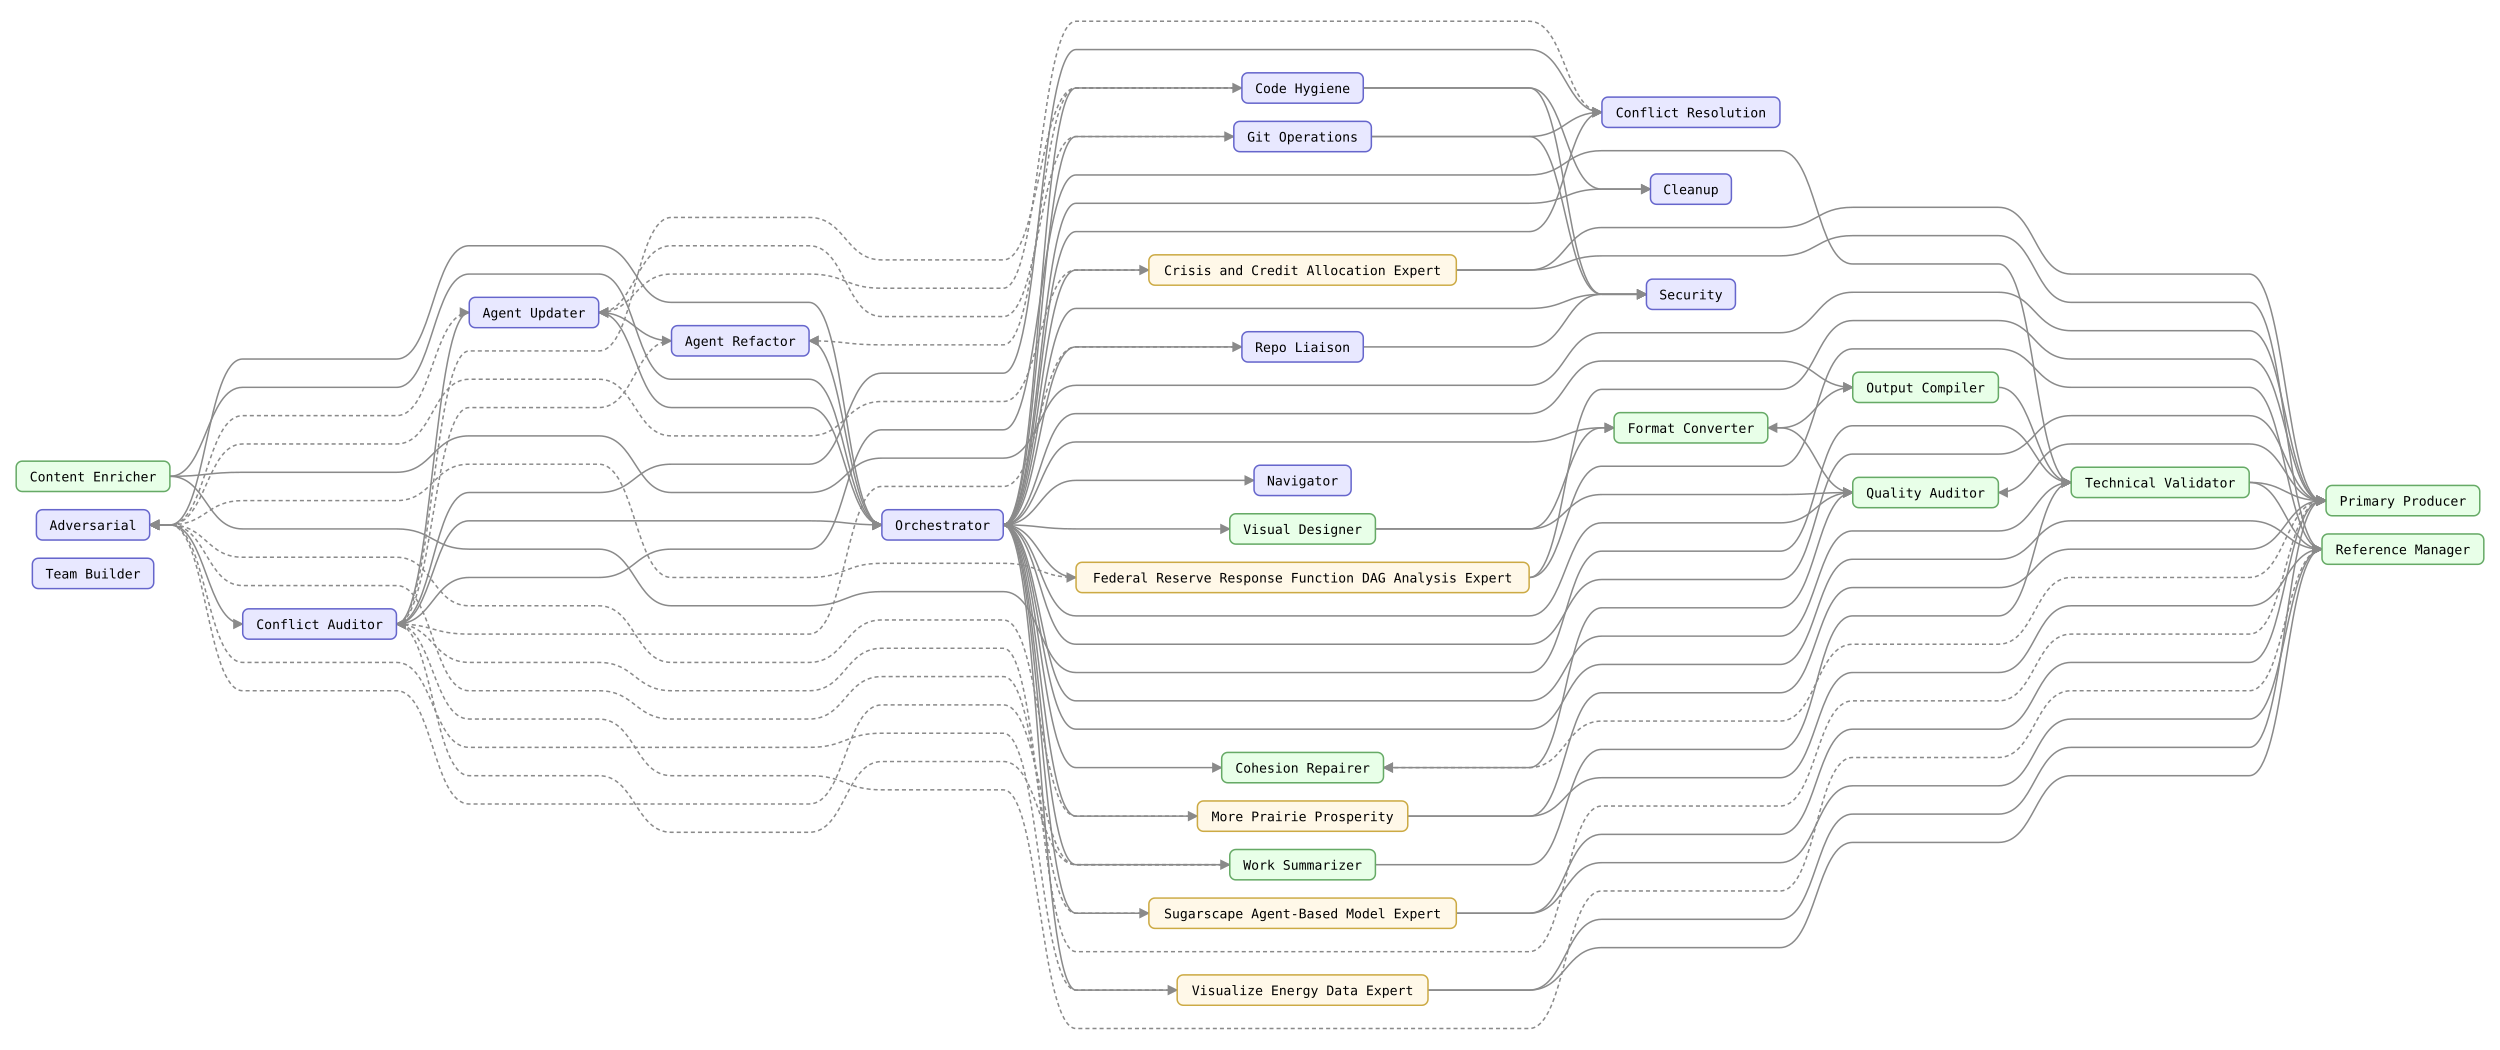
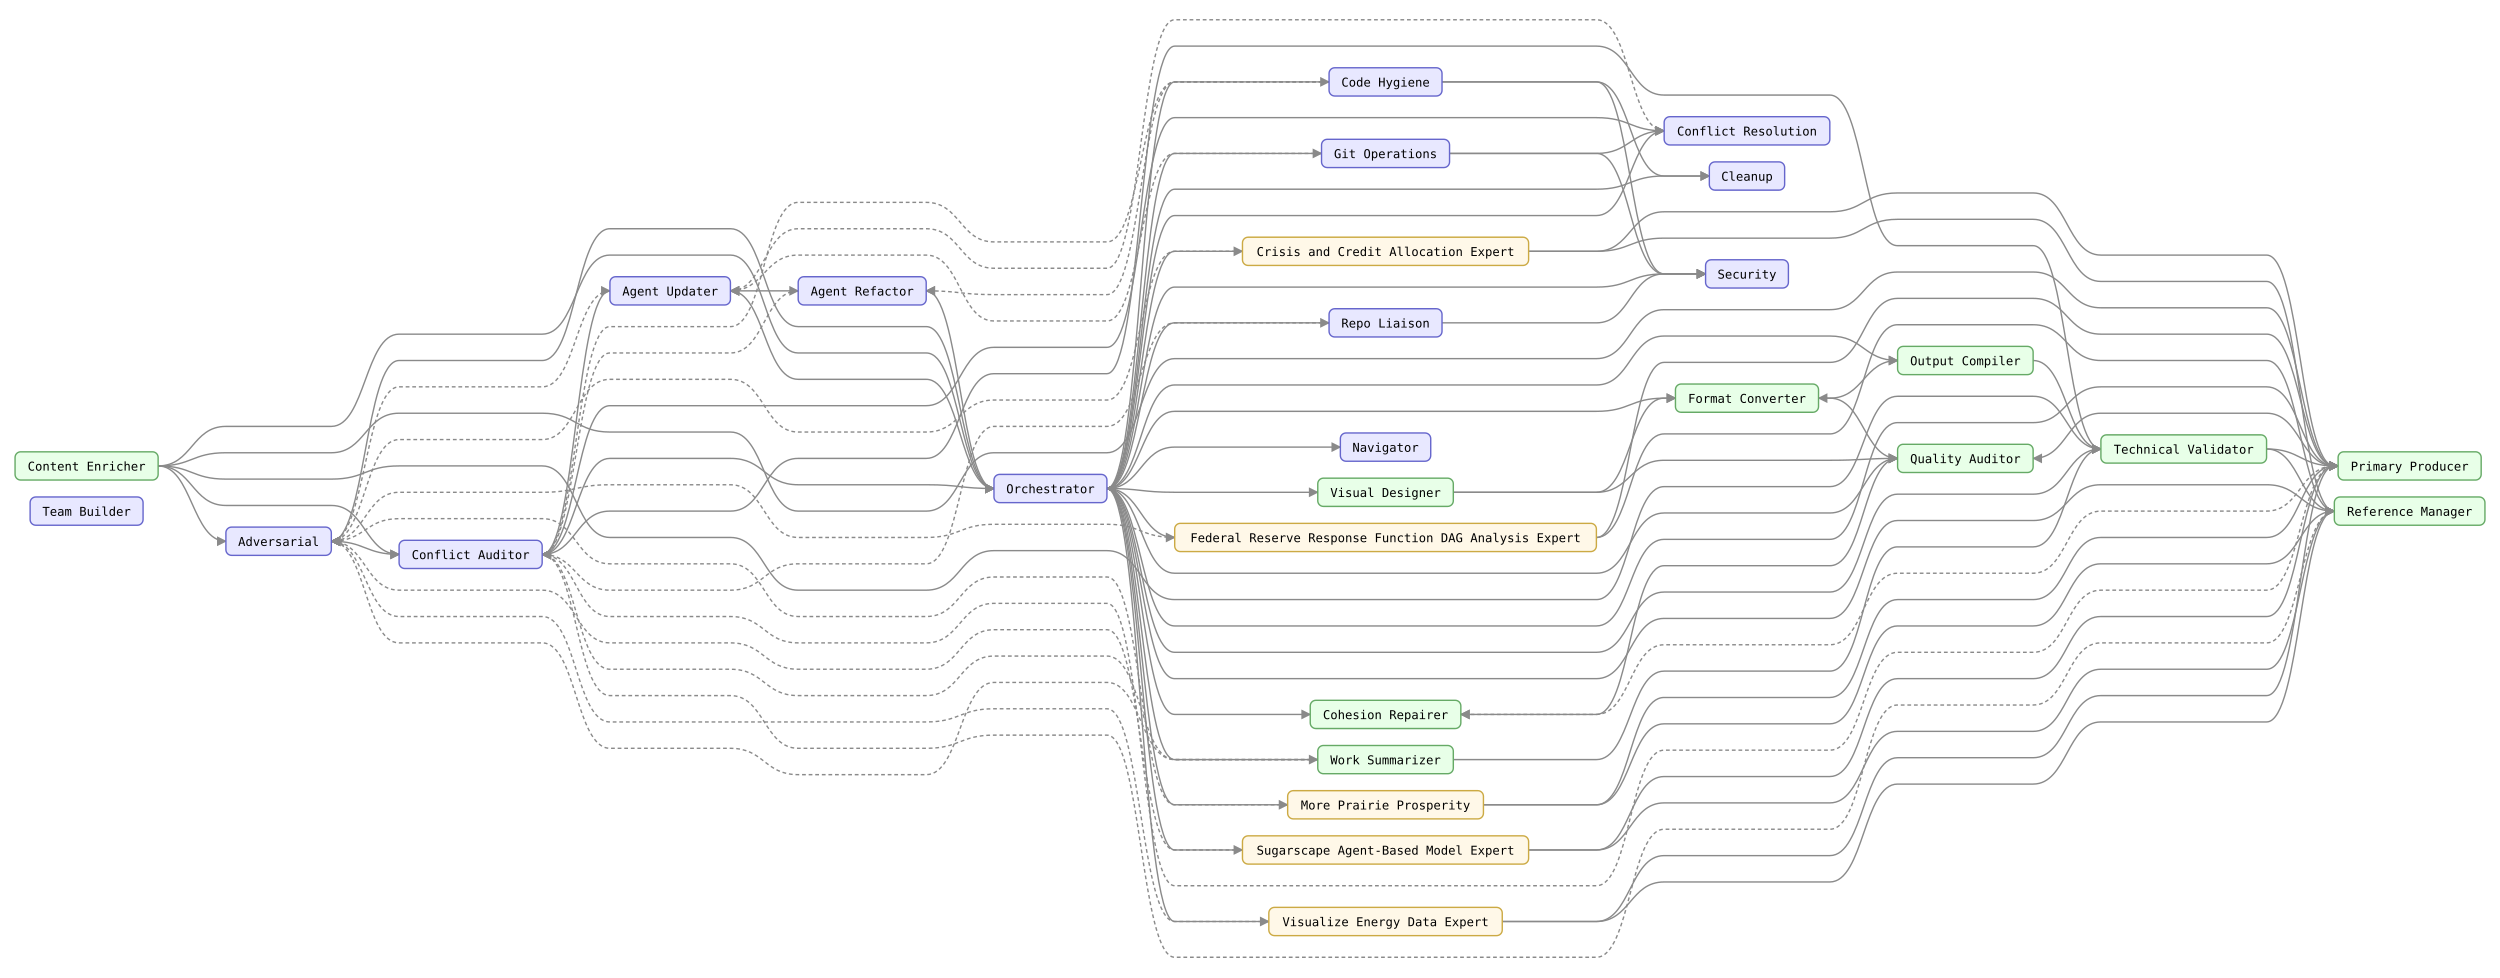
- <svg xmlns="http://www.w3.org/2000/svg" viewBox="0 0 2472 1038" width="2472" height="1038" font-family="monospace">
+ <svg xmlns="http://www.w3.org/2000/svg" viewBox="0 0 2656 1038" width="2656" height="1038" font-family="monospace">
  <defs>
    <marker id="arrow" viewBox="0 0 10 10" refX="9" refY="5" markerWidth="7" markerHeight="7" orient="auto-start-reverse">
      <polygon points="0,0 10,5 0,10" fill="#8a8a8a" />
    </marker>
  </defs>
-   <path d="M148,519 L168,519 C204,519 204,617 240,617" fill="none" stroke="#8a8a8a" stroke-width="1.5" marker-end="url(#arrow)" />
-   <path d="M148,519 L168,519 C204,519 204,355 240,355 L392,355 C428,355 428,243 464,243 L592,243 C628,243 628,299 664,299 L800,299 C836,299 836,519 872,519" fill="none" stroke="#8a8a8a" stroke-width="1.5" marker-start="url(#arrow)" marker-end="url(#arrow)" />
-   <path d="M664,337 C628,337 628,403 592,403 L464,403 C428,403 428,617 392,617" fill="none" stroke="#8a8a8a" stroke-width="1.5" stroke-dasharray="4,3" marker-end="url(#arrow)" />
-   <path d="M800,337 C836,337 836,519 872,519" fill="none" stroke="#8a8a8a" stroke-width="1.5" marker-start="url(#arrow)" marker-end="url(#arrow)" />
-   <path d="M464,309 C428,309 428,411 392,411 L240,411 C204,411 204,519 168,519 L148,519" fill="none" stroke="#8a8a8a" stroke-width="1.5" stroke-dasharray="4,3" marker-end="url(#arrow)" />
-   <path d="M592,309 C628,309 628,337 664,337" fill="none" stroke="#8a8a8a" stroke-width="1.5" marker-end="url(#arrow)" />
-   <path d="M464,309 C428,309 428,617 392,617" fill="none" stroke="#8a8a8a" stroke-width="1.5" marker-start="url(#arrow)" marker-end="url(#arrow)" />
-   <path d="M592,309 C628,309 628,403 664,403 L800,403 C836,403 836,519 872,519" fill="none" stroke="#8a8a8a" stroke-width="1.5" marker-start="url(#arrow)" marker-end="url(#arrow)" />
-   <path d="M1632,187 L1584,187 C1548,187 1548,201 1512,201 L1064,201 C1028,201 1028,519 992,519" fill="none" stroke="#8a8a8a" stroke-width="1.5" marker-start="url(#arrow)" marker-end="url(#arrow)" />
-   <path d="M1228,87 L1064,87 C1028,87 1028,341 992,341 L872,341 C836,341 836,337 800,337" fill="none" stroke="#8a8a8a" stroke-width="1.5" stroke-dasharray="4,3" marker-end="url(#arrow)" />
-   <path d="M1348,87 L1512,87 C1548,87 1548,187 1584,187 L1632,187" fill="none" stroke="#8a8a8a" stroke-width="1.5" marker-end="url(#arrow)" />
-   <path d="M1228,87 L1064,87 C1028,87 1028,257 992,257 L872,257 C836,257 836,215 800,215 L664,215 C628,215 628,347 592,347 L464,347 C428,347 428,617 392,617" fill="none" stroke="#8a8a8a" stroke-width="1.5" stroke-dasharray="4,3" marker-end="url(#arrow)" />
-   <path d="M1228,87 L1064,87 C1028,87 1028,519 992,519" fill="none" stroke="#8a8a8a" stroke-width="1.5" marker-start="url(#arrow)" marker-end="url(#arrow)" />
-   <path d="M1348,87 L1512,87 C1548,87 1548,291 1584,291 L1628,291" fill="none" stroke="#8a8a8a" stroke-width="1.5" marker-end="url(#arrow)" />
-   <path d="M1208,759 L1064,759 C1028,759 1028,519 992,519" fill="none" stroke="#8a8a8a" stroke-width="1.5" marker-start="url(#arrow)" marker-end="url(#arrow)" />
-   <path d="M1368,759 L1512,759 C1548,759 1548,601 1584,601 L1760,601 C1796,601 1796,487 1832,487" fill="none" stroke="#8a8a8a" stroke-width="1.5" marker-start="url(#arrow)" marker-end="url(#arrow)" />
-   <path d="M392,617 C428,617 428,487 464,487 L592,487 C628,487 628,459 664,459 L800,459 C836,459 836,369 872,369 L992,369 C1028,369 1028,49 1064,49 L1512,49 C1548,49 1548,111 1584,111" fill="none" stroke="#8a8a8a" stroke-width="1.5" marker-end="url(#arrow)" />
-   <path d="M392,617 C428,617 428,515 464,515 L592,515 L664,515 L800,515 C836,515 836,519 872,519" fill="none" stroke="#8a8a8a" stroke-width="1.5" marker-start="url(#arrow)" marker-end="url(#arrow)" />
-   <path d="M392,617 C428,617 428,571 464,571 L592,571 C628,571 628,543 664,543 L800,543 C836,543 836,425 872,425 L992,425 C1028,425 1028,173 1064,173 L1512,173 C1548,173 1548,149 1584,149 L1760,149 C1796,149 1796,261 1832,261 L1976,261 C2012,261 2012,477 2048,477" fill="none" stroke="#8a8a8a" stroke-width="1.5" marker-start="url(#arrow)" marker-end="url(#arrow)" />
-   <path d="M1584,111 C1548,111 1548,21 1512,21 L1064,21 C1028,21 1028,285 992,285 L872,285 C836,285 836,271 800,271 L664,271 C628,271 628,309 592,309" fill="none" stroke="#8a8a8a" stroke-width="1.5" stroke-dasharray="4,3" marker-end="url(#arrow)" />
-   <path d="M1584,111 C1548,111 1548,229 1512,229 L1064,229 C1028,229 1028,519 992,519" fill="none" stroke="#8a8a8a" stroke-width="1.5" marker-start="url(#arrow)" marker-end="url(#arrow)" />
-   <path d="M168,471 C204,471 204,383 240,383 L392,383 C428,383 428,271 464,271 L592,271 C628,271 628,375 664,375 L800,375 C836,375 836,519 872,519" fill="none" stroke="#8a8a8a" stroke-width="1.5" marker-end="url(#arrow)" />
-   <path d="M168,471 C204,471 204,467 240,467 L392,467 C428,467 428,431 464,431 L592,431 C628,431 628,487 664,487 L800,487 C836,487 836,453 872,453 L992,453 C1028,453 1028,381 1064,381 L1512,381 C1548,381 1548,329 1584,329 L1760,329 C1796,329 1796,289 1832,289 L1976,289 C2012,289 2012,327 2048,327 L2224,327 C2260,327 2260,495 2296,495 L2300,495" fill="none" stroke="#8a8a8a" stroke-width="1.5" marker-end="url(#arrow)" />
-   <path d="M168,471 C204,471 204,523 240,523 L392,523 C428,523 428,543 464,543 L592,543 C628,543 628,599 664,599 L800,599 C836,599 836,585 872,585 L992,585 C1028,585 1028,665 1064,665 L1512,665 C1548,665 1548,545 1584,545 L1760,545 C1796,545 1796,421 1832,421 L1976,421 C2012,421 2012,477 2048,477" fill="none" stroke="#8a8a8a" stroke-width="1.5" marker-end="url(#arrow)" />
-   <path d="M1136,267 L1064,267 C1028,267 1028,397 992,397 L872,397 C836,397 836,431 800,431 L664,431 C628,431 628,375 592,375 L464,375 C428,375 428,439 392,439 L240,439 C204,439 204,519 168,519 L148,519" fill="none" stroke="#8a8a8a" stroke-width="1.5" stroke-dasharray="4,3" marker-end="url(#arrow)" />
-   <path d="M1136,267 L1064,267 C1028,267 1028,519 992,519" fill="none" stroke="#8a8a8a" stroke-width="1.5" marker-start="url(#arrow)" marker-end="url(#arrow)" />
-   <path d="M1440,267 L1512,267 C1548,267 1548,225 1584,225 L1760,225 C1796,225 1796,205 1832,205 L1976,205 C2012,205 2012,271 2048,271 L2224,271 C2260,271 2260,495 2296,495 L2300,495" fill="none" stroke="#8a8a8a" stroke-width="1.5" marker-end="url(#arrow)" />
-   <path d="M1440,267 L1512,267 C1548,267 1548,253 1584,253 L1760,253 C1796,253 1796,233 1832,233 L1976,233 C2012,233 2012,299 2048,299 L2224,299 C2260,299 2260,543 2296,543" fill="none" stroke="#8a8a8a" stroke-width="1.5" marker-end="url(#arrow)" />
-   <path d="M1064,571 C1028,571 1028,557 992,557 L872,557 C836,557 836,571 800,571 L664,571 C628,571 628,459 592,459 L464,459 C428,459 428,495 392,495 L240,495 C204,495 204,519 168,519 L148,519" fill="none" stroke="#8a8a8a" stroke-width="1.5" stroke-dasharray="4,3" marker-end="url(#arrow)" />
-   <path d="M1064,571 C1028,571 1028,519 992,519" fill="none" stroke="#8a8a8a" stroke-width="1.5" marker-start="url(#arrow)" marker-end="url(#arrow)" />
-   <path d="M1512,571 C1548,571 1548,385 1584,385 L1760,385 C1796,385 1796,317 1832,317 L1976,317 C2012,317 2012,355 2048,355 L2224,355 C2260,355 2260,495 2296,495 L2300,495" fill="none" stroke="#8a8a8a" stroke-width="1.5" marker-end="url(#arrow)" />
-   <path d="M1512,571 C1548,571 1548,461 1584,461 L1760,461 C1796,461 1796,345 1832,345 L1976,345 C2012,345 2012,383 2048,383 L2224,383 C2260,383 2260,543 2296,543" fill="none" stroke="#8a8a8a" stroke-width="1.5" marker-end="url(#arrow)" />
-   <path d="M1596,423 L1584,423 C1548,423 1548,437 1512,437 L1064,437 C1028,437 1028,519 992,519" fill="none" stroke="#8a8a8a" stroke-width="1.5" marker-start="url(#arrow)" marker-end="url(#arrow)" />
-   <path d="M1748,423 L1760,423 C1796,423 1796,383 1832,383" fill="none" stroke="#8a8a8a" stroke-width="1.5" marker-start="url(#arrow)" marker-end="url(#arrow)" />
-   <path d="M1748,423 L1760,423 C1796,423 1796,487 1832,487" fill="none" stroke="#8a8a8a" stroke-width="1.5" marker-end="url(#arrow)" />
-   <path d="M1220,135 L1064,135 C1028,135 1028,313 992,313 L872,313 C836,313 836,243 800,243 L664,243 C628,243 628,309 592,309" fill="none" stroke="#8a8a8a" stroke-width="1.5" stroke-dasharray="4,3" marker-end="url(#arrow)" />
-   <path d="M1356,135 L1512,135 C1548,135 1548,111 1584,111" fill="none" stroke="#8a8a8a" stroke-width="1.5" marker-end="url(#arrow)" />
-   <path d="M1220,135 L1064,135 C1028,135 1028,519 992,519" fill="none" stroke="#8a8a8a" stroke-width="1.5" marker-start="url(#arrow)" marker-end="url(#arrow)" />
-   <path d="M1356,135 L1512,135 C1548,135 1548,291 1584,291 L1628,291" fill="none" stroke="#8a8a8a" stroke-width="1.5" marker-end="url(#arrow)" />
-   <path d="M1240,475 L1064,475 C1028,475 1028,519 992,519" fill="none" stroke="#8a8a8a" stroke-width="1.5" marker-start="url(#arrow)" marker-end="url(#arrow)" />
-   <path d="M992,519 C1028,519 1028,409 1064,409 L1512,409 C1548,409 1548,357 1584,357 L1760,357 C1796,357 1796,383 1832,383" fill="none" stroke="#8a8a8a" stroke-width="1.5" marker-start="url(#arrow)" marker-end="url(#arrow)" />
-   <path d="M992,519 C1028,519 1028,807 1064,807 L1184,807" fill="none" stroke="#8a8a8a" stroke-width="1.5" marker-start="url(#arrow)" marker-end="url(#arrow)" />
-   <path d="M992,519 C1028,519 1028,637 1064,637 L1512,637 C1548,637 1548,573 1584,573 L1760,573 C1796,573 1796,449 1832,449 L1976,449 C2012,449 2012,411 2048,411 L2224,411 C2260,411 2260,495 2296,495 L2300,495" fill="none" stroke="#8a8a8a" stroke-width="1.5" marker-start="url(#arrow)" marker-end="url(#arrow)" />
-   <path d="M992,519 C1028,519 1028,609 1064,609 L1512,609 C1548,609 1548,517 1584,517 L1760,517 C1796,517 1796,487 1832,487" fill="none" stroke="#8a8a8a" stroke-width="1.5" marker-start="url(#arrow)" marker-end="url(#arrow)" />
-   <path d="M992,519 C1028,519 1028,721 1064,721 L1512,721 C1548,721 1548,657 1584,657 L1760,657 C1796,657 1796,553 1832,553 L1976,553 C2012,553 2012,515 2048,515 L2224,515 C2260,515 2260,543 2296,543" fill="none" stroke="#8a8a8a" stroke-width="1.5" marker-start="url(#arrow)" marker-end="url(#arrow)" />
-   <path d="M992,519 C1028,519 1028,343 1064,343 L1228,343" fill="none" stroke="#8a8a8a" stroke-width="1.5" marker-start="url(#arrow)" marker-end="url(#arrow)" />
-   <path d="M992,519 C1028,519 1028,305 1064,305 L1512,305 C1548,305 1548,291 1584,291 L1628,291" fill="none" stroke="#8a8a8a" stroke-width="1.5" marker-start="url(#arrow)" marker-end="url(#arrow)" />
-   <path d="M992,519 C1028,519 1028,903 1064,903 L1136,903" fill="none" stroke="#8a8a8a" stroke-width="1.5" marker-start="url(#arrow)" marker-end="url(#arrow)" />
-   <path d="M992,519 C1028,519 1028,693 1064,693 L1512,693 C1548,693 1548,629 1584,629 L1760,629 C1796,629 1796,525 1832,525 L1976,525 C2012,525 2012,477 2048,477" fill="none" stroke="#8a8a8a" stroke-width="1.5" marker-start="url(#arrow)" marker-end="url(#arrow)" />
-   <path d="M992,519 C1028,519 1028,523 1064,523 L1216,523" fill="none" stroke="#8a8a8a" stroke-width="1.5" marker-start="url(#arrow)" marker-end="url(#arrow)" />
-   <path d="M992,519 C1028,519 1028,979 1064,979 L1164,979" fill="none" stroke="#8a8a8a" stroke-width="1.5" marker-start="url(#arrow)" marker-end="url(#arrow)" />
-   <path d="M992,519 C1028,519 1028,855 1064,855 L1216,855" fill="none" stroke="#8a8a8a" stroke-width="1.5" marker-start="url(#arrow)" marker-end="url(#arrow)" />
-   <path d="M1976,383 C2012,383 2012,477 2048,477" fill="none" stroke="#8a8a8a" stroke-width="1.5" marker-end="url(#arrow)" />
-   <path d="M1184,807 L1064,807 C1028,807 1028,613 992,613 L872,613 C836,613 836,655 800,655 L664,655 C628,655 628,599 592,599 L464,599 C428,599 428,551 392,551 L240,551 C204,551 204,519 168,519 L148,519" fill="none" stroke="#8a8a8a" stroke-width="1.5" stroke-dasharray="4,3" marker-end="url(#arrow)" />
-   <path d="M1392,807 L1512,807 C1548,807 1548,685 1584,685 L1760,685 C1796,685 1796,581 1832,581 L1976,581 C2012,581 2012,543 2048,543 L2224,543 C2260,543 2260,495 2296,495 L2300,495" fill="none" stroke="#8a8a8a" stroke-width="1.5" marker-end="url(#arrow)" />
-   <path d="M1392,807 L1512,807 C1548,807 1548,769 1584,769 L1760,769 C1796,769 1796,665 1832,665 L1976,665 C2012,665 2012,599 2048,599 L2224,599 C2260,599 2260,543 2296,543" fill="none" stroke="#8a8a8a" stroke-width="1.5" marker-end="url(#arrow)" />
-   <path d="M2300,495 L2296,495 C2260,495 2260,571 2224,571 L2048,571 C2012,571 2012,637 1976,637 L1832,637 C1796,637 1796,713 1760,713 L1584,713 C1548,713 1548,759 1512,759 L1368,759" fill="none" stroke="#8a8a8a" stroke-width="1.5" stroke-dasharray="4,3" marker-end="url(#arrow)" />
-   <path d="M2300,495 L2296,495 C2260,495 2260,627 2224,627 L2048,627 C2012,627 2012,693 1976,693 L1832,693 C1796,693 1796,797 1760,797 L1584,797 C1548,797 1548,941 1512,941 L1064,941 C1028,941 1028,641 992,641 L872,641 C836,641 836,683 800,683 L664,683 C628,683 628,655 592,655 L464,655 C428,655 428,617 392,617" fill="none" stroke="#8a8a8a" stroke-width="1.5" stroke-dasharray="4,3" marker-end="url(#arrow)" />
-   <path d="M2300,495 L2296,495 C2260,495 2260,439 2224,439 L2048,439 C2012,439 2012,487 1976,487" fill="none" stroke="#8a8a8a" stroke-width="1.5" marker-start="url(#arrow)" marker-end="url(#arrow)" />
-   <path d="M2296,543 C2260,543 2260,683 2224,683 L2048,683 C2012,683 2012,749 1976,749 L1832,749 C1796,749 1796,881 1760,881 L1584,881 C1548,881 1548,1017 1512,1017 L1064,1017 C1028,1017 1028,781 992,781 L872,781 C836,781 836,767 800,767 L664,767 C628,767 628,711 592,711 L464,711 C428,711 428,617 392,617" fill="none" stroke="#8a8a8a" stroke-width="1.5" stroke-dasharray="4,3" marker-end="url(#arrow)" />
-   <path d="M1228,343 L1064,343 C1028,343 1028,481 992,481 L872,481 C836,481 836,627 800,627 L664,627 L592,627 L464,627 C428,627 428,617 392,617" fill="none" stroke="#8a8a8a" stroke-width="1.5" stroke-dasharray="4,3" marker-end="url(#arrow)" />
-   <path d="M1348,343 L1512,343 C1548,343 1548,291 1584,291 L1628,291" fill="none" stroke="#8a8a8a" stroke-width="1.5" marker-end="url(#arrow)" />
-   <path d="M1136,903 L1064,903 C1028,903 1028,669 992,669 L872,669 C836,669 836,711 800,711 L664,711 C628,711 628,683 592,683 L464,683 C428,683 428,579 392,579 L240,579 C204,579 204,519 168,519 L148,519" fill="none" stroke="#8a8a8a" stroke-width="1.5" stroke-dasharray="4,3" marker-end="url(#arrow)" />
-   <path d="M1440,903 L1512,903 C1548,903 1548,825 1584,825 L1760,825 C1796,825 1796,721 1832,721 L1976,721 C2012,721 2012,655 2048,655 L2224,655 C2260,655 2260,495 2296,495 L2300,495" fill="none" stroke="#8a8a8a" stroke-width="1.5" marker-end="url(#arrow)" />
-   <path d="M1440,903 L1512,903 C1548,903 1548,853 1584,853 L1760,853 C1796,853 1796,777 1832,777 L1976,777 C2012,777 2012,711 2048,711 L2224,711 C2260,711 2260,543 2296,543" fill="none" stroke="#8a8a8a" stroke-width="1.5" marker-end="url(#arrow)" />
-   <path d="M2224,477 C2260,477 2260,495 2296,495 L2300,495" fill="none" stroke="#8a8a8a" stroke-width="1.5" marker-end="url(#arrow)" />
-   <path d="M2224,477 C2260,477 2260,543 2296,543" fill="none" stroke="#8a8a8a" stroke-width="1.5" marker-end="url(#arrow)" />
-   <path d="M1360,523 L1512,523 C1548,523 1548,423 1584,423 L1596,423" fill="none" stroke="#8a8a8a" stroke-width="1.5" marker-end="url(#arrow)" />
-   <path d="M1360,523 L1512,523 C1548,523 1548,489 1584,489 L1760,489 C1796,489 1796,487 1832,487" fill="none" stroke="#8a8a8a" stroke-width="1.5" marker-end="url(#arrow)" />
-   <path d="M1164,979 L1064,979 C1028,979 1028,725 992,725 L872,725 C836,725 836,739 800,739 L664,739 L592,739 L464,739 C428,739 428,655 392,655 L240,655 C204,655 204,519 168,519 L148,519" fill="none" stroke="#8a8a8a" stroke-width="1.5" stroke-dasharray="4,3" marker-end="url(#arrow)" />
-   <path d="M1412,979 L1512,979 C1548,979 1548,909 1584,909 L1760,909 C1796,909 1796,805 1832,805 L1976,805 C2012,805 2012,739 2048,739 L2224,739 C2260,739 2260,495 2296,495 L2300,495" fill="none" stroke="#8a8a8a" stroke-width="1.5" marker-end="url(#arrow)" />
-   <path d="M1412,979 L1512,979 C1548,979 1548,937 1584,937 L1760,937 C1796,937 1796,833 1832,833 L1976,833 C2012,833 2012,767 2048,767 L2224,767 C2260,767 2260,543 2296,543" fill="none" stroke="#8a8a8a" stroke-width="1.5" marker-end="url(#arrow)" />
-   <path d="M1216,855 L1064,855 C1028,855 1028,697 992,697 L872,697 C836,697 836,795 800,795 L664,795 L592,795 L464,795 C428,795 428,683 392,683 L240,683 C204,683 204,519 168,519 L148,519" fill="none" stroke="#8a8a8a" stroke-width="1.5" stroke-dasharray="4,3" marker-end="url(#arrow)" />
-   <path d="M1216,855 L1064,855 C1028,855 1028,753 992,753 L872,753 C836,753 836,823 800,823 L664,823 C628,823 628,767 592,767 L464,767 C428,767 428,617 392,617" fill="none" stroke="#8a8a8a" stroke-width="1.5" stroke-dasharray="4,3" marker-end="url(#arrow)" />
-   <path d="M1360,855 L1512,855 C1548,855 1548,741 1584,741 L1760,741 C1796,741 1796,609 1832,609 L1976,609 C2012,609 2012,477 2048,477" fill="none" stroke="#8a8a8a" stroke-width="1.5" marker-end="url(#arrow)" />
-   <rect x="36" y="504" width="112" height="30" rx="6" fill="#e8e8ff" stroke="#6666cc" stroke-width="1.5" />
-   <text x="92" y="524" font-size="13" text-anchor="middle" fill="#000000">Adversarial</text>
-   <rect x="664" y="322" width="136" height="30" rx="6" fill="#e8e8ff" stroke="#6666cc" stroke-width="1.5" />
-   <text x="732" y="342" font-size="13" text-anchor="middle" fill="#000000">Agent Refactor</text>
-   <rect x="464" y="294" width="128" height="30" rx="6" fill="#e8e8ff" stroke="#6666cc" stroke-width="1.5" />
-   <text x="528" y="314" font-size="13" text-anchor="middle" fill="#000000">Agent Updater</text>
-   <rect x="1632" y="172" width="80" height="30" rx="6" fill="#e8e8ff" stroke="#6666cc" stroke-width="1.5" />
-   <text x="1672" y="192" font-size="13" text-anchor="middle" fill="#000000">Cleanup</text>
-   <rect x="1228" y="72" width="120" height="30" rx="6" fill="#e8e8ff" stroke="#6666cc" stroke-width="1.5" />
-   <text x="1288" y="92" font-size="13" text-anchor="middle" fill="#000000">Code Hygiene</text>
-   <rect x="1208" y="744" width="160" height="30" rx="6" fill="#e8ffe8" stroke="#66aa66" stroke-width="1.5" />
-   <text x="1288" y="764" font-size="13" text-anchor="middle" fill="#000000">Cohesion Repairer</text>
-   <rect x="240" y="602" width="152" height="30" rx="6" fill="#e8e8ff" stroke="#6666cc" stroke-width="1.5" />
-   <text x="316" y="622" font-size="13" text-anchor="middle" fill="#000000">Conflict Auditor</text>
-   <rect x="1584" y="96" width="176" height="30" rx="6" fill="#e8e8ff" stroke="#6666cc" stroke-width="1.5" />
-   <text x="1672" y="116" font-size="13" text-anchor="middle" fill="#000000">Conflict Resolution</text>
-   <rect x="16" y="456" width="152" height="30" rx="6" fill="#e8ffe8" stroke="#66aa66" stroke-width="1.5" />
-   <text x="92" y="476" font-size="13" text-anchor="middle" fill="#000000">Content Enricher</text>
-   <rect x="1136" y="252" width="304" height="30" rx="6" fill="#fff8e8" stroke="#ccaa44" stroke-width="1.5" />
-   <text x="1288" y="272" font-size="13" text-anchor="middle" fill="#000000">Crisis and Credit Allocation Expert</text>
-   <rect x="1064" y="556" width="448" height="30" rx="6" fill="#fff8e8" stroke="#ccaa44" stroke-width="1.5" />
-   <text x="1288" y="576" font-size="13" text-anchor="middle" fill="#000000">Federal Reserve Response Function DAG Analysis Expert</text>
-   <rect x="1596" y="408" width="152" height="30" rx="6" fill="#e8ffe8" stroke="#66aa66" stroke-width="1.5" />
-   <text x="1672" y="428" font-size="13" text-anchor="middle" fill="#000000">Format Converter</text>
-   <rect x="1220" y="120" width="136" height="30" rx="6" fill="#e8e8ff" stroke="#6666cc" stroke-width="1.5" />
-   <text x="1288" y="140" font-size="13" text-anchor="middle" fill="#000000">Git Operations</text>
-   <rect x="1240" y="460" width="96" height="30" rx="6" fill="#e8e8ff" stroke="#6666cc" stroke-width="1.5" />
-   <text x="1288" y="480" font-size="13" text-anchor="middle" fill="#000000">Navigator</text>
-   <rect x="872" y="504" width="120" height="30" rx="6" fill="#e8e8ff" stroke="#6666cc" stroke-width="1.5" />
-   <text x="932" y="524" font-size="13" text-anchor="middle" fill="#000000">Orchestrator</text>
-   <rect x="1832" y="368" width="144" height="30" rx="6" fill="#e8ffe8" stroke="#66aa66" stroke-width="1.5" />
-   <text x="1904" y="388" font-size="13" text-anchor="middle" fill="#000000">Output Compiler</text>
-   <rect x="1184" y="792" width="208" height="30" rx="6" fill="#fff8e8" stroke="#ccaa44" stroke-width="1.5" />
-   <text x="1288" y="812" font-size="13" text-anchor="middle" fill="#000000">More Prairie Prosperity</text>
-   <rect x="2300" y="480" width="152" height="30" rx="6" fill="#e8ffe8" stroke="#66aa66" stroke-width="1.5" />
-   <text x="2376" y="500" font-size="13" text-anchor="middle" fill="#000000">Primary Producer</text>
-   <rect x="1832" y="472" width="144" height="30" rx="6" fill="#e8ffe8" stroke="#66aa66" stroke-width="1.5" />
-   <text x="1904" y="492" font-size="13" text-anchor="middle" fill="#000000">Quality Auditor</text>
-   <rect x="2296" y="528" width="160" height="30" rx="6" fill="#e8ffe8" stroke="#66aa66" stroke-width="1.5" />
-   <text x="2376" y="548" font-size="13" text-anchor="middle" fill="#000000">Reference Manager</text>
-   <rect x="1228" y="328" width="120" height="30" rx="6" fill="#e8e8ff" stroke="#6666cc" stroke-width="1.5" />
-   <text x="1288" y="348" font-size="13" text-anchor="middle" fill="#000000">Repo Liaison</text>
-   <rect x="1628" y="276" width="88" height="30" rx="6" fill="#e8e8ff" stroke="#6666cc" stroke-width="1.5" />
-   <text x="1672" y="296" font-size="13" text-anchor="middle" fill="#000000">Security</text>
-   <rect x="1136" y="888" width="304" height="30" rx="6" fill="#fff8e8" stroke="#ccaa44" stroke-width="1.5" />
-   <text x="1288" y="908" font-size="13" text-anchor="middle" fill="#000000">Sugarscape Agent-Based Model Expert</text>
-   <rect x="32" y="552" width="120" height="30" rx="6" fill="#e8e8ff" stroke="#6666cc" stroke-width="1.5" />
-   <text x="92" y="572" font-size="13" text-anchor="middle" fill="#000000">Team Builder</text>
-   <rect x="2048" y="462" width="176" height="30" rx="6" fill="#e8ffe8" stroke="#66aa66" stroke-width="1.5" />
-   <text x="2136" y="482" font-size="13" text-anchor="middle" fill="#000000">Technical Validator</text>
-   <rect x="1216" y="508" width="144" height="30" rx="6" fill="#e8ffe8" stroke="#66aa66" stroke-width="1.5" />
-   <text x="1288" y="528" font-size="13" text-anchor="middle" fill="#000000">Visual Designer</text>
-   <rect x="1164" y="964" width="248" height="30" rx="6" fill="#fff8e8" stroke="#ccaa44" stroke-width="1.5" />
-   <text x="1288" y="984" font-size="13" text-anchor="middle" fill="#000000">Visualize Energy Data Expert</text>
-   <rect x="1216" y="840" width="144" height="30" rx="6" fill="#e8ffe8" stroke="#66aa66" stroke-width="1.5" />
-   <text x="1288" y="860" font-size="13" text-anchor="middle" fill="#000000">Work Summarizer</text>
+   <path d="M352,575 C388,575 388,589 424,589" fill="none" stroke="#8a8a8a" stroke-width="1.5" marker-end="url(#arrow)" />
+   <path d="M352,575 C388,575 388,383 424,383 L576,383 C612,383 612,243 648,243 L776,243 C812,243 812,347 848,347 L984,347 C1020,347 1020,519 1056,519" fill="none" stroke="#8a8a8a" stroke-width="1.5" marker-start="url(#arrow)" marker-end="url(#arrow)" />
+   <path d="M848,309 C812,309 812,375 776,375 L648,375 C612,375 612,589 576,589" fill="none" stroke="#8a8a8a" stroke-width="1.5" stroke-dasharray="4,3" marker-end="url(#arrow)" />
+   <path d="M984,309 C1020,309 1020,519 1056,519" fill="none" stroke="#8a8a8a" stroke-width="1.5" marker-start="url(#arrow)" marker-end="url(#arrow)" />
+   <path d="M648,309 C612,309 612,411 576,411 L424,411 C388,411 388,575 352,575" fill="none" stroke="#8a8a8a" stroke-width="1.5" stroke-dasharray="4,3" marker-end="url(#arrow)" />
+   <path d="M776,309 L848,309" fill="none" stroke="#8a8a8a" stroke-width="1.5" marker-end="url(#arrow)" />
+   <path d="M648,309 C612,309 612,589 576,589" fill="none" stroke="#8a8a8a" stroke-width="1.5" marker-start="url(#arrow)" marker-end="url(#arrow)" />
+   <path d="M776,309 C812,309 812,403 848,403 L984,403 C1020,403 1020,519 1056,519" fill="none" stroke="#8a8a8a" stroke-width="1.5" marker-start="url(#arrow)" marker-end="url(#arrow)" />
+   <path d="M1816,187 L1768,187 C1732,187 1732,201 1696,201 L1248,201 C1212,201 1212,519 1176,519" fill="none" stroke="#8a8a8a" stroke-width="1.5" marker-start="url(#arrow)" marker-end="url(#arrow)" />
+   <path d="M1412,87 L1248,87 C1212,87 1212,313 1176,313 L1056,313 C1020,313 1020,309 984,309" fill="none" stroke="#8a8a8a" stroke-width="1.5" stroke-dasharray="4,3" marker-end="url(#arrow)" />
+   <path d="M1532,87 L1696,87 C1732,87 1732,187 1768,187 L1816,187" fill="none" stroke="#8a8a8a" stroke-width="1.5" marker-end="url(#arrow)" />
+   <path d="M1412,87 L1248,87 C1212,87 1212,257 1176,257 L1056,257 C1020,257 1020,215 984,215 L848,215 C812,215 812,347 776,347 L648,347 C612,347 612,589 576,589" fill="none" stroke="#8a8a8a" stroke-width="1.5" stroke-dasharray="4,3" marker-end="url(#arrow)" />
+   <path d="M1412,87 L1248,87 C1212,87 1212,519 1176,519" fill="none" stroke="#8a8a8a" stroke-width="1.5" marker-start="url(#arrow)" marker-end="url(#arrow)" />
+   <path d="M1532,87 L1696,87 C1732,87 1732,291 1768,291 L1812,291" fill="none" stroke="#8a8a8a" stroke-width="1.5" marker-end="url(#arrow)" />
+   <path d="M1392,759 L1248,759 C1212,759 1212,519 1176,519" fill="none" stroke="#8a8a8a" stroke-width="1.5" marker-start="url(#arrow)" marker-end="url(#arrow)" />
+   <path d="M1552,759 L1696,759 C1732,759 1732,601 1768,601 L1944,601 C1980,601 1980,487 2016,487" fill="none" stroke="#8a8a8a" stroke-width="1.5" marker-start="url(#arrow)" marker-end="url(#arrow)" />
+   <path d="M576,589 C612,589 612,431 648,431 L776,431 L848,431 L984,431 C1020,431 1020,369 1056,369 L1176,369 C1212,369 1212,125 1248,125 L1696,125 C1732,125 1732,139 1768,139" fill="none" stroke="#8a8a8a" stroke-width="1.5" marker-end="url(#arrow)" />
+   <path d="M576,589 C612,589 612,487 648,487 L776,487 C812,487 812,515 848,515 L984,515 C1020,515 1020,519 1056,519" fill="none" stroke="#8a8a8a" stroke-width="1.5" marker-start="url(#arrow)" marker-end="url(#arrow)" />
+   <path d="M576,589 C612,589 612,543 648,543 L776,543 C812,543 812,487 848,487 L984,487 C1020,487 1020,397 1056,397 L1176,397 C1212,397 1212,49 1248,49 L1696,49 C1732,49 1732,101 1768,101 L1944,101 C1980,101 1980,261 2016,261 L2160,261 C2196,261 2196,477 2232,477" fill="none" stroke="#8a8a8a" stroke-width="1.5" marker-start="url(#arrow)" marker-end="url(#arrow)" />
+   <path d="M1768,139 C1732,139 1732,21 1696,21 L1248,21 C1212,21 1212,285 1176,285 L1056,285 C1020,285 1020,243 984,243 L848,243 C812,243 812,309 776,309" fill="none" stroke="#8a8a8a" stroke-width="1.5" stroke-dasharray="4,3" marker-end="url(#arrow)" />
+   <path d="M1768,139 C1732,139 1732,229 1696,229 L1248,229 C1212,229 1212,519 1176,519" fill="none" stroke="#8a8a8a" stroke-width="1.5" marker-start="url(#arrow)" marker-end="url(#arrow)" />
+   <path d="M168,495 C204,495 204,575 240,575" fill="none" stroke="#8a8a8a" stroke-width="1.5" marker-end="url(#arrow)" />
+   <path d="M168,495 C204,495 204,537 240,537 L352,537 C388,537 388,589 424,589" fill="none" stroke="#8a8a8a" stroke-width="1.5" marker-end="url(#arrow)" />
+   <path d="M168,495 C204,495 204,453 240,453 L352,453 C388,453 388,355 424,355 L576,355 C612,355 612,271 648,271 L776,271 C812,271 812,375 848,375 L984,375 C1020,375 1020,519 1056,519" fill="none" stroke="#8a8a8a" stroke-width="1.5" marker-end="url(#arrow)" />
+   <path d="M168,495 C204,495 204,481 240,481 L352,481 C388,481 388,439 424,439 L576,439 C612,439 612,459 648,459 L776,459 C812,459 812,543 848,543 L984,543 C1020,543 1020,481 1056,481 L1176,481 C1212,481 1212,381 1248,381 L1696,381 C1732,381 1732,329 1768,329 L1944,329 C1980,329 1980,289 2016,289 L2160,289 C2196,289 2196,327 2232,327 L2408,327 C2444,327 2444,495 2480,495 L2484,495" fill="none" stroke="#8a8a8a" stroke-width="1.5" marker-end="url(#arrow)" />
+   <path d="M168,495 C204,495 204,509 240,509 L352,509 C388,509 388,495 424,495 L576,495 C612,495 612,571 648,571 L776,571 C812,571 812,627 848,627 L984,627 C1020,627 1020,585 1056,585 L1176,585 C1212,585 1212,637 1248,637 L1696,637 C1732,637 1732,517 1768,517 L1944,517 C1980,517 1980,421 2016,421 L2160,421 C2196,421 2196,477 2232,477" fill="none" stroke="#8a8a8a" stroke-width="1.5" marker-end="url(#arrow)" />
+   <path d="M1320,267 L1248,267 C1212,267 1212,425 1176,425 L1056,425 C1020,425 1020,459 984,459 L848,459 C812,459 812,403 776,403 L648,403 C612,403 612,467 576,467 L424,467 C388,467 388,575 352,575" fill="none" stroke="#8a8a8a" stroke-width="1.5" stroke-dasharray="4,3" marker-end="url(#arrow)" />
+   <path d="M1320,267 L1248,267 C1212,267 1212,519 1176,519" fill="none" stroke="#8a8a8a" stroke-width="1.5" marker-start="url(#arrow)" marker-end="url(#arrow)" />
+   <path d="M1624,267 L1696,267 C1732,267 1732,225 1768,225 L1944,225 C1980,225 1980,205 2016,205 L2160,205 C2196,205 2196,271 2232,271 L2408,271 C2444,271 2444,495 2480,495 L2484,495" fill="none" stroke="#8a8a8a" stroke-width="1.5" marker-end="url(#arrow)" />
+   <path d="M1624,267 L1696,267 C1732,267 1732,253 1768,253 L1944,253 C1980,253 1980,233 2016,233 L2160,233 C2196,233 2196,299 2232,299 L2408,299 C2444,299 2444,543 2480,543" fill="none" stroke="#8a8a8a" stroke-width="1.5" marker-end="url(#arrow)" />
+   <path d="M1248,571 C1212,571 1212,557 1176,557 L1056,557 C1020,557 1020,571 984,571 L848,571 C812,571 812,515 776,515 L648,515 C612,515 612,523 576,523 L424,523 C388,523 388,575 352,575" fill="none" stroke="#8a8a8a" stroke-width="1.5" stroke-dasharray="4,3" marker-end="url(#arrow)" />
+   <path d="M1248,571 C1212,571 1212,519 1176,519" fill="none" stroke="#8a8a8a" stroke-width="1.5" marker-start="url(#arrow)" marker-end="url(#arrow)" />
+   <path d="M1696,571 C1732,571 1732,385 1768,385 L1944,385 C1980,385 1980,317 2016,317 L2160,317 C2196,317 2196,355 2232,355 L2408,355 C2444,355 2444,495 2480,495 L2484,495" fill="none" stroke="#8a8a8a" stroke-width="1.5" marker-end="url(#arrow)" />
+   <path d="M1696,571 C1732,571 1732,461 1768,461 L1944,461 C1980,461 1980,345 2016,345 L2160,345 C2196,345 2196,383 2232,383 L2408,383 C2444,383 2444,543 2480,543" fill="none" stroke="#8a8a8a" stroke-width="1.5" marker-end="url(#arrow)" />
+   <path d="M1780,423 L1768,423 C1732,423 1732,437 1696,437 L1248,437 C1212,437 1212,519 1176,519" fill="none" stroke="#8a8a8a" stroke-width="1.5" marker-start="url(#arrow)" marker-end="url(#arrow)" />
+   <path d="M1932,423 L1944,423 C1980,423 1980,383 2016,383" fill="none" stroke="#8a8a8a" stroke-width="1.5" marker-start="url(#arrow)" marker-end="url(#arrow)" />
+   <path d="M1932,423 L1944,423 C1980,423 1980,487 2016,487" fill="none" stroke="#8a8a8a" stroke-width="1.5" marker-end="url(#arrow)" />
+   <path d="M1404,163 L1248,163 C1212,163 1212,341 1176,341 L1056,341 C1020,341 1020,271 984,271 L848,271 C812,271 812,309 776,309" fill="none" stroke="#8a8a8a" stroke-width="1.5" stroke-dasharray="4,3" marker-end="url(#arrow)" />
+   <path d="M1540,163 L1696,163 C1732,163 1732,139 1768,139" fill="none" stroke="#8a8a8a" stroke-width="1.5" marker-end="url(#arrow)" />
+   <path d="M1404,163 L1248,163 C1212,163 1212,519 1176,519" fill="none" stroke="#8a8a8a" stroke-width="1.5" marker-start="url(#arrow)" marker-end="url(#arrow)" />
+   <path d="M1540,163 L1696,163 C1732,163 1732,291 1768,291 L1812,291" fill="none" stroke="#8a8a8a" stroke-width="1.5" marker-end="url(#arrow)" />
+   <path d="M1424,475 L1248,475 C1212,475 1212,519 1176,519" fill="none" stroke="#8a8a8a" stroke-width="1.5" marker-start="url(#arrow)" marker-end="url(#arrow)" />
+   <path d="M1176,519 C1212,519 1212,409 1248,409 L1696,409 C1732,409 1732,357 1768,357 L1944,357 C1980,357 1980,383 2016,383" fill="none" stroke="#8a8a8a" stroke-width="1.5" marker-start="url(#arrow)" marker-end="url(#arrow)" />
+   <path d="M1176,519 C1212,519 1212,855 1248,855 L1368,855" fill="none" stroke="#8a8a8a" stroke-width="1.5" marker-start="url(#arrow)" marker-end="url(#arrow)" />
+   <path d="M1176,519 C1212,519 1212,665 1248,665 L1696,665 C1732,665 1732,573 1768,573 L1944,573 C1980,573 1980,449 2016,449 L2160,449 C2196,449 2196,411 2232,411 L2408,411 C2444,411 2444,495 2480,495 L2484,495" fill="none" stroke="#8a8a8a" stroke-width="1.5" marker-start="url(#arrow)" marker-end="url(#arrow)" />
+   <path d="M1176,519 C1212,519 1212,609 1248,609 L1696,609 C1732,609 1732,545 1768,545 L1944,545 C1980,545 1980,487 2016,487" fill="none" stroke="#8a8a8a" stroke-width="1.5" marker-start="url(#arrow)" marker-end="url(#arrow)" />
+   <path d="M1176,519 C1212,519 1212,721 1248,721 L1696,721 C1732,721 1732,657 1768,657 L1944,657 C1980,657 1980,553 2016,553 L2160,553 C2196,553 2196,515 2232,515 L2408,515 C2444,515 2444,543 2480,543" fill="none" stroke="#8a8a8a" stroke-width="1.5" marker-start="url(#arrow)" marker-end="url(#arrow)" />
+   <path d="M1176,519 C1212,519 1212,343 1248,343 L1412,343" fill="none" stroke="#8a8a8a" stroke-width="1.5" marker-start="url(#arrow)" marker-end="url(#arrow)" />
+   <path d="M1176,519 C1212,519 1212,305 1248,305 L1696,305 C1732,305 1732,291 1768,291 L1812,291" fill="none" stroke="#8a8a8a" stroke-width="1.5" marker-start="url(#arrow)" marker-end="url(#arrow)" />
+   <path d="M1176,519 C1212,519 1212,903 1248,903 L1320,903" fill="none" stroke="#8a8a8a" stroke-width="1.5" marker-start="url(#arrow)" marker-end="url(#arrow)" />
+   <path d="M1176,519 C1212,519 1212,693 1248,693 L1696,693 C1732,693 1732,629 1768,629 L1944,629 C1980,629 1980,525 2016,525 L2160,525 C2196,525 2196,477 2232,477" fill="none" stroke="#8a8a8a" stroke-width="1.5" marker-start="url(#arrow)" marker-end="url(#arrow)" />
+   <path d="M1176,519 C1212,519 1212,523 1248,523 L1400,523" fill="none" stroke="#8a8a8a" stroke-width="1.5" marker-start="url(#arrow)" marker-end="url(#arrow)" />
+   <path d="M1176,519 C1212,519 1212,979 1248,979 L1348,979" fill="none" stroke="#8a8a8a" stroke-width="1.5" marker-start="url(#arrow)" marker-end="url(#arrow)" />
+   <path d="M1176,519 C1212,519 1212,807 1248,807 L1400,807" fill="none" stroke="#8a8a8a" stroke-width="1.5" marker-start="url(#arrow)" marker-end="url(#arrow)" />
+   <path d="M2160,383 C2196,383 2196,477 2232,477" fill="none" stroke="#8a8a8a" stroke-width="1.5" marker-end="url(#arrow)" />
+   <path d="M1368,855 L1248,855 C1212,855 1212,613 1176,613 L1056,613 C1020,613 1020,655 984,655 L848,655 C812,655 812,599 776,599 L648,599 C612,599 612,551 576,551 L424,551 C388,551 388,575 352,575" fill="none" stroke="#8a8a8a" stroke-width="1.5" stroke-dasharray="4,3" marker-end="url(#arrow)" />
+   <path d="M1576,855 L1696,855 C1732,855 1732,741 1768,741 L1944,741 C1980,741 1980,637 2016,637 L2160,637 C2196,637 2196,571 2232,571 L2408,571 C2444,571 2444,495 2480,495 L2484,495" fill="none" stroke="#8a8a8a" stroke-width="1.5" marker-end="url(#arrow)" />
+   <path d="M1576,855 L1696,855 C1732,855 1732,769 1768,769 L1944,769 C1980,769 1980,665 2016,665 L2160,665 C2196,665 2196,599 2232,599 L2408,599 C2444,599 2444,543 2480,543" fill="none" stroke="#8a8a8a" stroke-width="1.5" marker-end="url(#arrow)" />
+   <path d="M2484,495 L2480,495 C2444,495 2444,543 2408,543 L2232,543 C2196,543 2196,609 2160,609 L2016,609 C1980,609 1980,685 1944,685 L1768,685 C1732,685 1732,759 1696,759 L1552,759" fill="none" stroke="#8a8a8a" stroke-width="1.5" stroke-dasharray="4,3" marker-end="url(#arrow)" />
+   <path d="M2484,495 L2480,495 C2444,495 2444,627 2408,627 L2232,627 C2196,627 2196,693 2160,693 L2016,693 C1980,693 1980,797 1944,797 L1768,797 C1732,797 1732,941 1696,941 L1248,941 C1212,941 1212,641 1176,641 L1056,641 C1020,641 1020,683 984,683 L848,683 C812,683 812,655 776,655 L648,655 C612,655 612,589 576,589" fill="none" stroke="#8a8a8a" stroke-width="1.5" stroke-dasharray="4,3" marker-end="url(#arrow)" />
+   <path d="M2484,495 L2480,495 C2444,495 2444,439 2408,439 L2232,439 C2196,439 2196,487 2160,487" fill="none" stroke="#8a8a8a" stroke-width="1.5" marker-start="url(#arrow)" marker-end="url(#arrow)" />
+   <path d="M2480,543 C2444,543 2444,683 2408,683 L2232,683 C2196,683 2196,749 2160,749 L2016,749 C1980,749 1980,881 1944,881 L1768,881 C1732,881 1732,1017 1696,1017 L1248,1017 C1212,1017 1212,781 1176,781 L1056,781 C1020,781 1020,795 984,795 L848,795 C812,795 812,739 776,739 L648,739 C612,739 612,589 576,589" fill="none" stroke="#8a8a8a" stroke-width="1.5" stroke-dasharray="4,3" marker-end="url(#arrow)" />
+   <path d="M1412,343 L1248,343 C1212,343 1212,453 1176,453 L1056,453 C1020,453 1020,599 984,599 L848,599 C812,599 812,627 776,627 L648,627 C612,627 612,589 576,589" fill="none" stroke="#8a8a8a" stroke-width="1.5" stroke-dasharray="4,3" marker-end="url(#arrow)" />
+   <path d="M1532,343 L1696,343 C1732,343 1732,291 1768,291 L1812,291" fill="none" stroke="#8a8a8a" stroke-width="1.5" marker-end="url(#arrow)" />
+   <path d="M1320,903 L1248,903 C1212,903 1212,669 1176,669 L1056,669 C1020,669 1020,711 984,711 L848,711 C812,711 812,683 776,683 L648,683 C612,683 612,627 576,627 L424,627 C388,627 388,575 352,575" fill="none" stroke="#8a8a8a" stroke-width="1.5" stroke-dasharray="4,3" marker-end="url(#arrow)" />
+   <path d="M1624,903 L1696,903 C1732,903 1732,825 1768,825 L1944,825 C1980,825 1980,721 2016,721 L2160,721 C2196,721 2196,655 2232,655 L2408,655 C2444,655 2444,495 2480,495 L2484,495" fill="none" stroke="#8a8a8a" stroke-width="1.5" marker-end="url(#arrow)" />
+   <path d="M1624,903 L1696,903 C1732,903 1732,853 1768,853 L1944,853 C1980,853 1980,777 2016,777 L2160,777 C2196,777 2196,711 2232,711 L2408,711 C2444,711 2444,543 2480,543" fill="none" stroke="#8a8a8a" stroke-width="1.5" marker-end="url(#arrow)" />
+   <path d="M2408,477 C2444,477 2444,495 2480,495 L2484,495" fill="none" stroke="#8a8a8a" stroke-width="1.5" marker-end="url(#arrow)" />
+   <path d="M2408,477 C2444,477 2444,543 2480,543" fill="none" stroke="#8a8a8a" stroke-width="1.5" marker-end="url(#arrow)" />
+   <path d="M1544,523 L1696,523 C1732,523 1732,423 1768,423 L1780,423" fill="none" stroke="#8a8a8a" stroke-width="1.5" marker-end="url(#arrow)" />
+   <path d="M1544,523 L1696,523 C1732,523 1732,489 1768,489 L1944,489 C1980,489 1980,487 2016,487" fill="none" stroke="#8a8a8a" stroke-width="1.5" marker-end="url(#arrow)" />
+   <path d="M1348,979 L1248,979 C1212,979 1212,753 1176,753 L1056,753 C1020,753 1020,767 984,767 L848,767 L776,767 L648,767 C612,767 612,655 576,655 L424,655 C388,655 388,575 352,575" fill="none" stroke="#8a8a8a" stroke-width="1.5" stroke-dasharray="4,3" marker-end="url(#arrow)" />
+   <path d="M1596,979 L1696,979 C1732,979 1732,909 1768,909 L1944,909 C1980,909 1980,805 2016,805 L2160,805 C2196,805 2196,739 2232,739 L2408,739 C2444,739 2444,495 2480,495 L2484,495" fill="none" stroke="#8a8a8a" stroke-width="1.5" marker-end="url(#arrow)" />
+   <path d="M1596,979 L1696,979 C1732,979 1732,937 1768,937 L1944,937 C1980,937 1980,833 2016,833 L2160,833 C2196,833 2196,767 2232,767 L2408,767 C2444,767 2444,543 2480,543" fill="none" stroke="#8a8a8a" stroke-width="1.5" marker-end="url(#arrow)" />
+   <path d="M1400,807 L1248,807 C1212,807 1212,725 1176,725 L1056,725 C1020,725 1020,823 984,823 L848,823 C812,823 812,795 776,795 L648,795 C612,795 612,683 576,683 L424,683 C388,683 388,575 352,575" fill="none" stroke="#8a8a8a" stroke-width="1.5" stroke-dasharray="4,3" marker-end="url(#arrow)" />
+   <path d="M1400,807 L1248,807 C1212,807 1212,697 1176,697 L1056,697 C1020,697 1020,739 984,739 L848,739 C812,739 812,711 776,711 L648,711 C612,711 612,589 576,589" fill="none" stroke="#8a8a8a" stroke-width="1.5" stroke-dasharray="4,3" marker-end="url(#arrow)" />
+   <path d="M1544,807 L1696,807 C1732,807 1732,713 1768,713 L1944,713 C1980,713 1980,581 2016,581 L2160,581 C2196,581 2196,477 2232,477" fill="none" stroke="#8a8a8a" stroke-width="1.5" marker-end="url(#arrow)" />
+   <rect x="240" y="560" width="112" height="30" rx="6" fill="#e8e8ff" stroke="#6666cc" stroke-width="1.5" />
+   <text x="296" y="580" font-size="13" text-anchor="middle" fill="#000000">Adversarial</text>
+   <rect x="848" y="294" width="136" height="30" rx="6" fill="#e8e8ff" stroke="#6666cc" stroke-width="1.5" />
+   <text x="916" y="314" font-size="13" text-anchor="middle" fill="#000000">Agent Refactor</text>
+   <rect x="648" y="294" width="128" height="30" rx="6" fill="#e8e8ff" stroke="#6666cc" stroke-width="1.5" />
+   <text x="712" y="314" font-size="13" text-anchor="middle" fill="#000000">Agent Updater</text>
+   <rect x="1816" y="172" width="80" height="30" rx="6" fill="#e8e8ff" stroke="#6666cc" stroke-width="1.5" />
+   <text x="1856" y="192" font-size="13" text-anchor="middle" fill="#000000">Cleanup</text>
+   <rect x="1412" y="72" width="120" height="30" rx="6" fill="#e8e8ff" stroke="#6666cc" stroke-width="1.5" />
+   <text x="1472" y="92" font-size="13" text-anchor="middle" fill="#000000">Code Hygiene</text>
+   <rect x="1392" y="744" width="160" height="30" rx="6" fill="#e8ffe8" stroke="#66aa66" stroke-width="1.5" />
+   <text x="1472" y="764" font-size="13" text-anchor="middle" fill="#000000">Cohesion Repairer</text>
+   <rect x="424" y="574" width="152" height="30" rx="6" fill="#e8e8ff" stroke="#6666cc" stroke-width="1.5" />
+   <text x="500" y="594" font-size="13" text-anchor="middle" fill="#000000">Conflict Auditor</text>
+   <rect x="1768" y="124" width="176" height="30" rx="6" fill="#e8e8ff" stroke="#6666cc" stroke-width="1.5" />
+   <text x="1856" y="144" font-size="13" text-anchor="middle" fill="#000000">Conflict Resolution</text>
+   <rect x="16" y="480" width="152" height="30" rx="6" fill="#e8ffe8" stroke="#66aa66" stroke-width="1.5" />
+   <text x="92" y="500" font-size="13" text-anchor="middle" fill="#000000">Content Enricher</text>
+   <rect x="1320" y="252" width="304" height="30" rx="6" fill="#fff8e8" stroke="#ccaa44" stroke-width="1.5" />
+   <text x="1472" y="272" font-size="13" text-anchor="middle" fill="#000000">Crisis and Credit Allocation Expert</text>
+   <rect x="1248" y="556" width="448" height="30" rx="6" fill="#fff8e8" stroke="#ccaa44" stroke-width="1.5" />
+   <text x="1472" y="576" font-size="13" text-anchor="middle" fill="#000000">Federal Reserve Response Function DAG Analysis Expert</text>
+   <rect x="1780" y="408" width="152" height="30" rx="6" fill="#e8ffe8" stroke="#66aa66" stroke-width="1.5" />
+   <text x="1856" y="428" font-size="13" text-anchor="middle" fill="#000000">Format Converter</text>
+   <rect x="1404" y="148" width="136" height="30" rx="6" fill="#e8e8ff" stroke="#6666cc" stroke-width="1.5" />
+   <text x="1472" y="168" font-size="13" text-anchor="middle" fill="#000000">Git Operations</text>
+   <rect x="1424" y="460" width="96" height="30" rx="6" fill="#e8e8ff" stroke="#6666cc" stroke-width="1.5" />
+   <text x="1472" y="480" font-size="13" text-anchor="middle" fill="#000000">Navigator</text>
+   <rect x="1056" y="504" width="120" height="30" rx="6" fill="#e8e8ff" stroke="#6666cc" stroke-width="1.5" />
+   <text x="1116" y="524" font-size="13" text-anchor="middle" fill="#000000">Orchestrator</text>
+   <rect x="2016" y="368" width="144" height="30" rx="6" fill="#e8ffe8" stroke="#66aa66" stroke-width="1.5" />
+   <text x="2088" y="388" font-size="13" text-anchor="middle" fill="#000000">Output Compiler</text>
+   <rect x="1368" y="840" width="208" height="30" rx="6" fill="#fff8e8" stroke="#ccaa44" stroke-width="1.5" />
+   <text x="1472" y="860" font-size="13" text-anchor="middle" fill="#000000">More Prairie Prosperity</text>
+   <rect x="2484" y="480" width="152" height="30" rx="6" fill="#e8ffe8" stroke="#66aa66" stroke-width="1.5" />
+   <text x="2560" y="500" font-size="13" text-anchor="middle" fill="#000000">Primary Producer</text>
+   <rect x="2016" y="472" width="144" height="30" rx="6" fill="#e8ffe8" stroke="#66aa66" stroke-width="1.5" />
+   <text x="2088" y="492" font-size="13" text-anchor="middle" fill="#000000">Quality Auditor</text>
+   <rect x="2480" y="528" width="160" height="30" rx="6" fill="#e8ffe8" stroke="#66aa66" stroke-width="1.5" />
+   <text x="2560" y="548" font-size="13" text-anchor="middle" fill="#000000">Reference Manager</text>
+   <rect x="1412" y="328" width="120" height="30" rx="6" fill="#e8e8ff" stroke="#6666cc" stroke-width="1.5" />
+   <text x="1472" y="348" font-size="13" text-anchor="middle" fill="#000000">Repo Liaison</text>
+   <rect x="1812" y="276" width="88" height="30" rx="6" fill="#e8e8ff" stroke="#6666cc" stroke-width="1.5" />
+   <text x="1856" y="296" font-size="13" text-anchor="middle" fill="#000000">Security</text>
+   <rect x="1320" y="888" width="304" height="30" rx="6" fill="#fff8e8" stroke="#ccaa44" stroke-width="1.5" />
+   <text x="1472" y="908" font-size="13" text-anchor="middle" fill="#000000">Sugarscape Agent-Based Model Expert</text>
+   <rect x="32" y="528" width="120" height="30" rx="6" fill="#e8e8ff" stroke="#6666cc" stroke-width="1.5" />
+   <text x="92" y="548" font-size="13" text-anchor="middle" fill="#000000">Team Builder</text>
+   <rect x="2232" y="462" width="176" height="30" rx="6" fill="#e8ffe8" stroke="#66aa66" stroke-width="1.5" />
+   <text x="2320" y="482" font-size="13" text-anchor="middle" fill="#000000">Technical Validator</text>
+   <rect x="1400" y="508" width="144" height="30" rx="6" fill="#e8ffe8" stroke="#66aa66" stroke-width="1.5" />
+   <text x="1472" y="528" font-size="13" text-anchor="middle" fill="#000000">Visual Designer</text>
+   <rect x="1348" y="964" width="248" height="30" rx="6" fill="#fff8e8" stroke="#ccaa44" stroke-width="1.5" />
+   <text x="1472" y="984" font-size="13" text-anchor="middle" fill="#000000">Visualize Energy Data Expert</text>
+   <rect x="1400" y="792" width="144" height="30" rx="6" fill="#e8ffe8" stroke="#66aa66" stroke-width="1.5" />
+   <text x="1472" y="812" font-size="13" text-anchor="middle" fill="#000000">Work Summarizer</text>
</svg>
